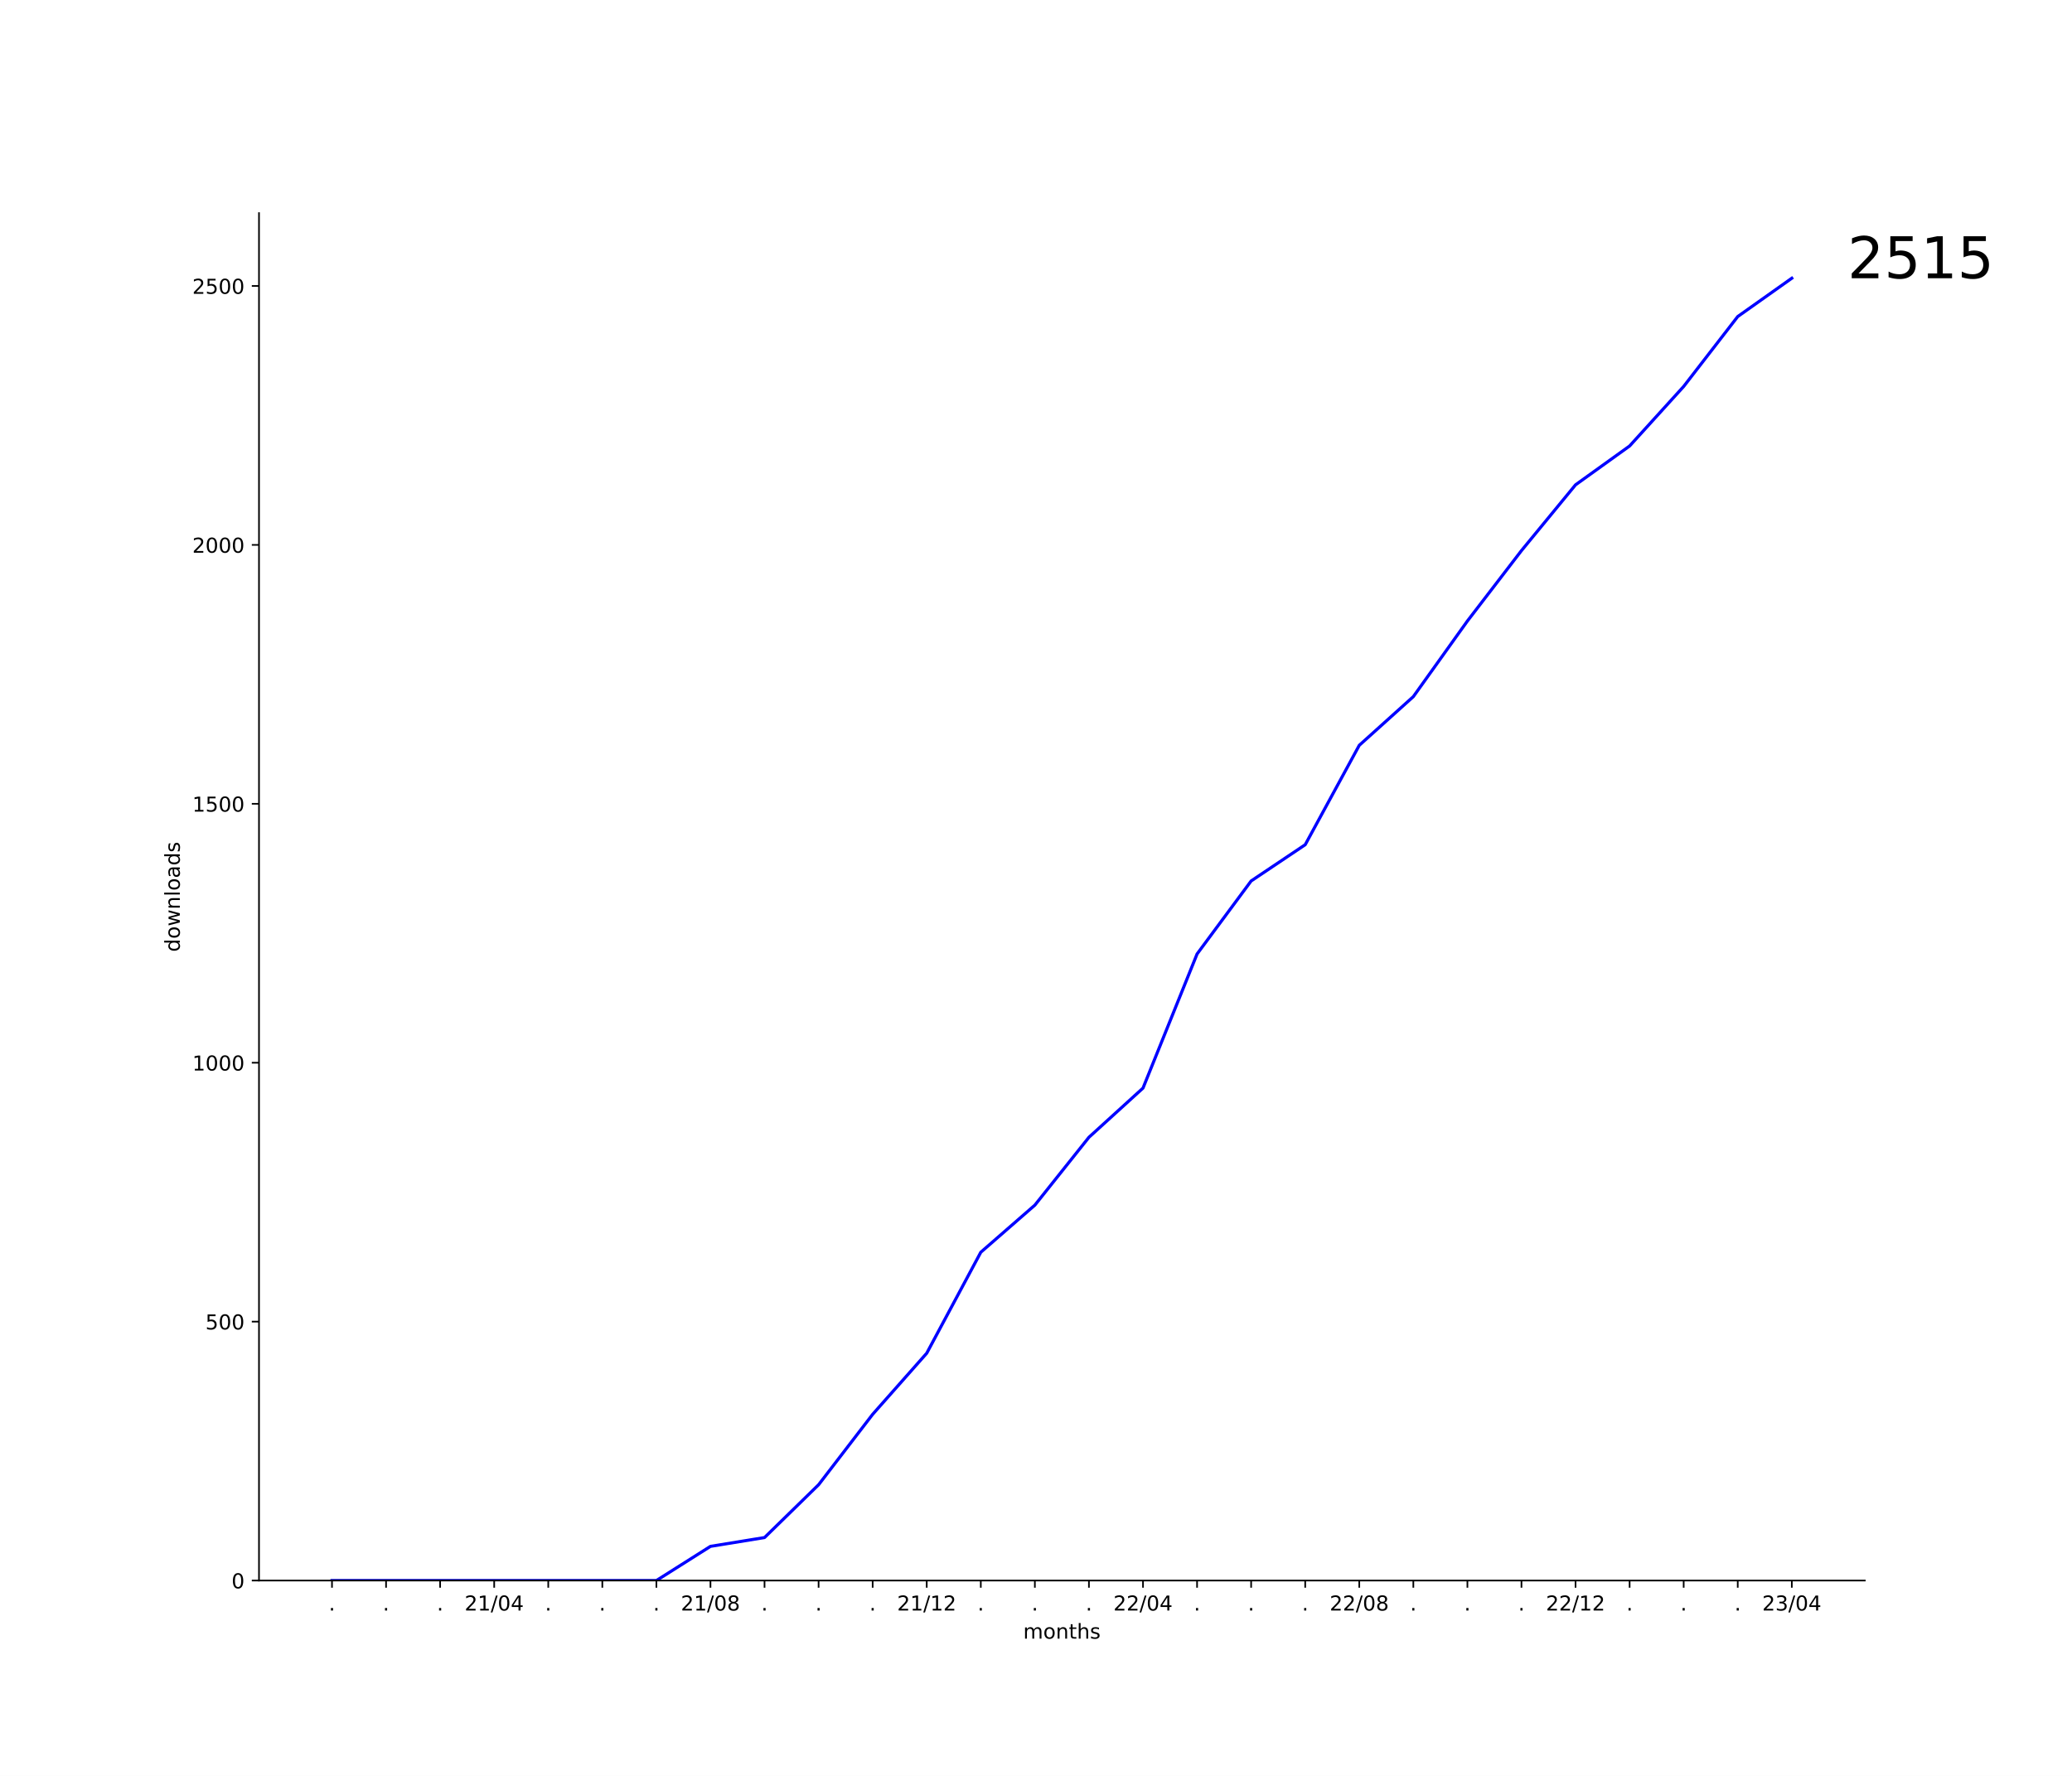
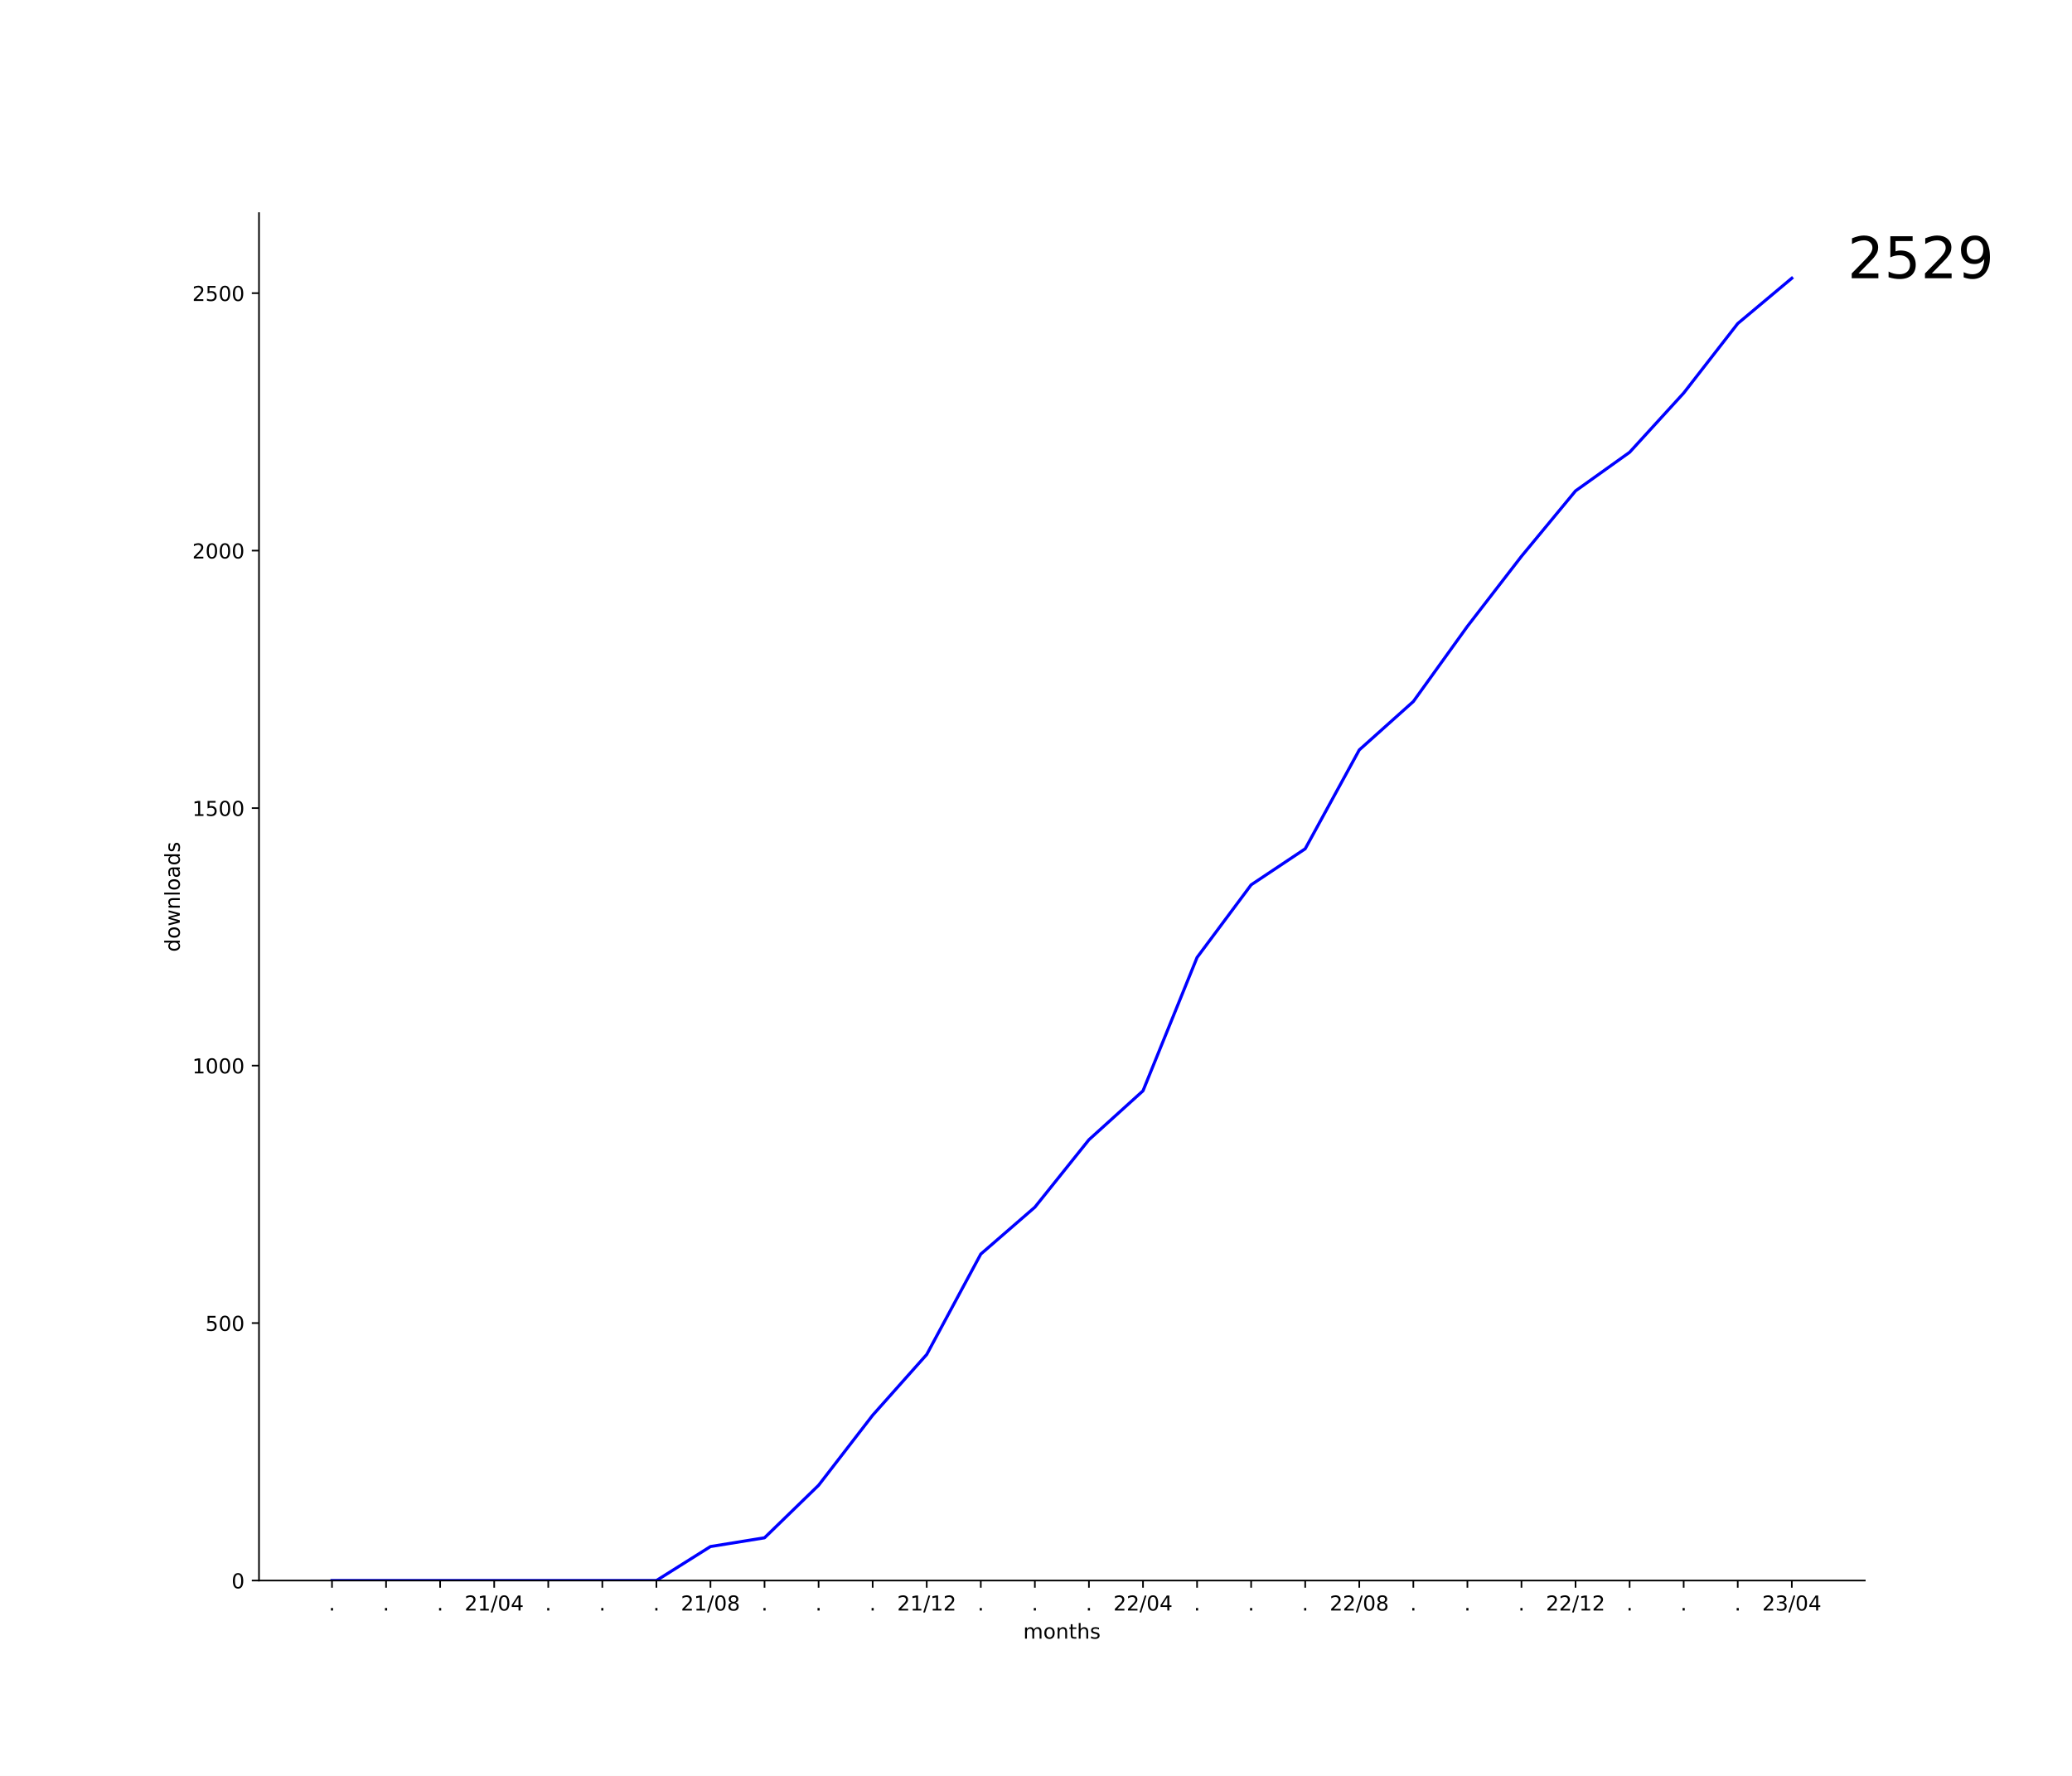
<svg xmlns="http://www.w3.org/2000/svg" xmlns:xlink="http://www.w3.org/1999/xlink" width="1008pt" height="864pt" viewBox="0 0 1008 864" version="1.1">
  <defs>
    <style type="text/css">*{stroke-linejoin: round; stroke-linecap: butt}</style>
  </defs>
  <g id="figure_1">
    <g id="patch_1">
      <path d="M 0 864  L 1008 864  L 1008 0  L 0 0  z " style="fill: #ffffff" />
    </g>
    <g id="axes_1">
      <g id="patch_2">
        <path d="M 126 768.96  L 907.2 768.96  L 907.2 103.68  L 126 103.68  z " style="fill: #ffffff" />
      </g>
      <g id="matplotlib.axis_1">
        <g id="xtick_1">
          <g id="line2d_1">
            <defs>
-               <path id="mcb12ae72d0" d="M 0 0  L 0 3.5  " style="stroke: #000000; stroke-width: 0.8" />
+               <path id="mdcba55ef84" d="M 0 0  L 0 3.5  " style="stroke: #000000; stroke-width: 0.8" />
            </defs>
            <g>
-               <use xlink:href="#mcb12ae72d0" x="161.509" y="768.96" style="stroke: #000000; stroke-width: 0.8" />
+               <use xlink:href="#mdcba55ef84" x="161.509" y="768.96" style="stroke: #000000; stroke-width: 0.8" />
            </g>
          </g>
          <g id="text_1">
            <g transform="translate(159.92 783.5584)scale(0.1 -0.1)">
              <defs>
                <path id="DejaVuSans-2e" d="M 684 794  L 1344 794  L 1344 0  L 684 0  L 684 794  z " transform="scale(0.015625)" />
              </defs>
              <use xlink:href="#DejaVuSans-2e" />
            </g>
          </g>
        </g>
        <g id="xtick_2">
          <g id="line2d_2">
            <g>
-               <use xlink:href="#mcb12ae72d0" x="187.812" y="768.96" style="stroke: #000000; stroke-width: 0.8" />
+               <use xlink:href="#mdcba55ef84" x="187.812" y="768.96" style="stroke: #000000; stroke-width: 0.8" />
            </g>
          </g>
          <g id="text_2">
            <g transform="translate(186.2231 783.5584)scale(0.1 -0.1)">
              <use xlink:href="#DejaVuSans-2e" />
            </g>
          </g>
        </g>
        <g id="xtick_3">
          <g id="line2d_3">
            <g>
-               <use xlink:href="#mcb12ae72d0" x="214.115" y="768.96" style="stroke: #000000; stroke-width: 0.8" />
+               <use xlink:href="#mdcba55ef84" x="214.115" y="768.96" style="stroke: #000000; stroke-width: 0.8" />
            </g>
          </g>
          <g id="text_3">
            <g transform="translate(212.5261 783.5584)scale(0.1 -0.1)">
              <use xlink:href="#DejaVuSans-2e" />
            </g>
          </g>
        </g>
        <g id="xtick_4">
          <g id="line2d_4">
            <g>
-               <use xlink:href="#mcb12ae72d0" x="240.418" y="768.96" style="stroke: #000000; stroke-width: 0.8" />
+               <use xlink:href="#mdcba55ef84" x="240.418" y="768.96" style="stroke: #000000; stroke-width: 0.8" />
            </g>
          </g>
          <g id="text_4">
            <g transform="translate(226.0088 783.5584)scale(0.1 -0.1)">
              <defs>
                <path id="DejaVuSans-32" d="M 1228 531  L 3431 531  L 3431 0  L 469 0  L 469 531  Q 828 903 1448 1529  Q 2069 2156 2228 2338  Q 2531 2678 2651 2914  Q 2772 3150 2772 3378  Q 2772 3750 2511 3984  Q 2250 4219 1831 4219  Q 1534 4219 1204 4116  Q 875 4013 500 3803  L 500 4441  Q 881 4594 1212 4672  Q 1544 4750 1819 4750  Q 2544 4750 2975 4387  Q 3406 4025 3406 3419  Q 3406 3131 3298 2873  Q 3191 2616 2906 2266  Q 2828 2175 2409 1742  Q 1991 1309 1228 531  z " transform="scale(0.015625)" />
                <path id="DejaVuSans-31" d="M 794 531  L 1825 531  L 1825 4091  L 703 3866  L 703 4441  L 1819 4666  L 2450 4666  L 2450 531  L 3481 531  L 3481 0  L 794 0  L 794 531  z " transform="scale(0.015625)" />
                <path id="DejaVuSans-2f" d="M 1625 4666  L 2156 4666  L 531 -594  L 0 -594  L 1625 4666  z " transform="scale(0.015625)" />
                <path id="DejaVuSans-30" d="M 2034 4250  Q 1547 4250 1301 3770  Q 1056 3291 1056 2328  Q 1056 1369 1301 889  Q 1547 409 2034 409  Q 2525 409 2770 889  Q 3016 1369 3016 2328  Q 3016 3291 2770 3770  Q 2525 4250 2034 4250  z M 2034 4750  Q 2819 4750 3233 4129  Q 3647 3509 3647 2328  Q 3647 1150 3233 529  Q 2819 -91 2034 -91  Q 1250 -91 836 529  Q 422 1150 422 2328  Q 422 3509 836 4129  Q 1250 4750 2034 4750  z " transform="scale(0.015625)" />
                <path id="DejaVuSans-34" d="M 2419 4116  L 825 1625  L 2419 1625  L 2419 4116  z M 2253 4666  L 3047 4666  L 3047 1625  L 3713 1625  L 3713 1100  L 3047 1100  L 3047 0  L 2419 0  L 2419 1100  L 313 1100  L 313 1709  L 2253 4666  z " transform="scale(0.015625)" />
              </defs>
              <use xlink:href="#DejaVuSans-32" />
              <use xlink:href="#DejaVuSans-31" x="63.623" />
              <use xlink:href="#DejaVuSans-2f" x="127.246" />
              <use xlink:href="#DejaVuSans-30" x="160.938" />
              <use xlink:href="#DejaVuSans-34" x="224.561" />
            </g>
          </g>
        </g>
        <g id="xtick_5">
          <g id="line2d_5">
            <g>
-               <use xlink:href="#mcb12ae72d0" x="266.721" y="768.96" style="stroke: #000000; stroke-width: 0.8" />
+               <use xlink:href="#mdcba55ef84" x="266.721" y="768.96" style="stroke: #000000; stroke-width: 0.8" />
            </g>
          </g>
          <g id="text_5">
            <g transform="translate(265.1322 783.5584)scale(0.1 -0.1)">
              <use xlink:href="#DejaVuSans-2e" />
            </g>
          </g>
        </g>
        <g id="xtick_6">
          <g id="line2d_6">
            <g>
-               <use xlink:href="#mcb12ae72d0" x="293.024" y="768.96" style="stroke: #000000; stroke-width: 0.8" />
+               <use xlink:href="#mdcba55ef84" x="293.024" y="768.96" style="stroke: #000000; stroke-width: 0.8" />
            </g>
          </g>
          <g id="text_6">
            <g transform="translate(291.4352 783.5584)scale(0.1 -0.1)">
              <use xlink:href="#DejaVuSans-2e" />
            </g>
          </g>
        </g>
        <g id="xtick_7">
          <g id="line2d_7">
            <g>
-               <use xlink:href="#mcb12ae72d0" x="319.327" y="768.96" style="stroke: #000000; stroke-width: 0.8" />
+               <use xlink:href="#mdcba55ef84" x="319.327" y="768.96" style="stroke: #000000; stroke-width: 0.8" />
            </g>
          </g>
          <g id="text_7">
            <g transform="translate(317.7382 783.5584)scale(0.1 -0.1)">
              <use xlink:href="#DejaVuSans-2e" />
            </g>
          </g>
        </g>
        <g id="xtick_8">
          <g id="line2d_8">
            <g>
-               <use xlink:href="#mcb12ae72d0" x="345.63" y="768.96" style="stroke: #000000; stroke-width: 0.8" />
+               <use xlink:href="#mdcba55ef84" x="345.63" y="768.96" style="stroke: #000000; stroke-width: 0.8" />
            </g>
          </g>
          <g id="text_8">
            <g transform="translate(331.2209 783.5584)scale(0.1 -0.1)">
              <defs>
                <path id="DejaVuSans-38" d="M 2034 2216  Q 1584 2216 1326 1975  Q 1069 1734 1069 1313  Q 1069 891 1326 650  Q 1584 409 2034 409  Q 2484 409 2743 651  Q 3003 894 3003 1313  Q 3003 1734 2745 1975  Q 2488 2216 2034 2216  z M 1403 2484  Q 997 2584 770 2862  Q 544 3141 544 3541  Q 544 4100 942 4425  Q 1341 4750 2034 4750  Q 2731 4750 3128 4425  Q 3525 4100 3525 3541  Q 3525 3141 3298 2862  Q 3072 2584 2669 2484  Q 3125 2378 3379 2068  Q 3634 1759 3634 1313  Q 3634 634 3220 271  Q 2806 -91 2034 -91  Q 1263 -91 848 271  Q 434 634 434 1313  Q 434 1759 690 2068  Q 947 2378 1403 2484  z M 1172 3481  Q 1172 3119 1398 2916  Q 1625 2713 2034 2713  Q 2441 2713 2670 2916  Q 2900 3119 2900 3481  Q 2900 3844 2670 4047  Q 2441 4250 2034 4250  Q 1625 4250 1398 4047  Q 1172 3844 1172 3481  z " transform="scale(0.015625)" />
              </defs>
              <use xlink:href="#DejaVuSans-32" />
              <use xlink:href="#DejaVuSans-31" x="63.623" />
              <use xlink:href="#DejaVuSans-2f" x="127.246" />
              <use xlink:href="#DejaVuSans-30" x="160.938" />
              <use xlink:href="#DejaVuSans-38" x="224.561" />
            </g>
          </g>
        </g>
        <g id="xtick_9">
          <g id="line2d_9">
            <g>
-               <use xlink:href="#mcb12ae72d0" x="371.933" y="768.96" style="stroke: #000000; stroke-width: 0.8" />
+               <use xlink:href="#mdcba55ef84" x="371.933" y="768.96" style="stroke: #000000; stroke-width: 0.8" />
            </g>
          </g>
          <g id="text_9">
            <g transform="translate(370.3443 783.5584)scale(0.1 -0.1)">
              <use xlink:href="#DejaVuSans-2e" />
            </g>
          </g>
        </g>
        <g id="xtick_10">
          <g id="line2d_10">
            <g>
-               <use xlink:href="#mcb12ae72d0" x="398.236" y="768.96" style="stroke: #000000; stroke-width: 0.8" />
+               <use xlink:href="#mdcba55ef84" x="398.236" y="768.96" style="stroke: #000000; stroke-width: 0.8" />
            </g>
          </g>
          <g id="text_10">
            <g transform="translate(396.6473 783.5584)scale(0.1 -0.1)">
              <use xlink:href="#DejaVuSans-2e" />
            </g>
          </g>
        </g>
        <g id="xtick_11">
          <g id="line2d_11">
            <g>
-               <use xlink:href="#mcb12ae72d0" x="424.539" y="768.96" style="stroke: #000000; stroke-width: 0.8" />
+               <use xlink:href="#mdcba55ef84" x="424.539" y="768.96" style="stroke: #000000; stroke-width: 0.8" />
            </g>
          </g>
          <g id="text_11">
            <g transform="translate(422.9503 783.5584)scale(0.1 -0.1)">
              <use xlink:href="#DejaVuSans-2e" />
            </g>
          </g>
        </g>
        <g id="xtick_12">
          <g id="line2d_12">
            <g>
-               <use xlink:href="#mcb12ae72d0" x="450.842" y="768.96" style="stroke: #000000; stroke-width: 0.8" />
+               <use xlink:href="#mdcba55ef84" x="450.842" y="768.96" style="stroke: #000000; stroke-width: 0.8" />
            </g>
          </g>
          <g id="text_12">
            <g transform="translate(436.433 783.5584)scale(0.1 -0.1)">
              <use xlink:href="#DejaVuSans-32" />
              <use xlink:href="#DejaVuSans-31" x="63.623" />
              <use xlink:href="#DejaVuSans-2f" x="127.246" />
              <use xlink:href="#DejaVuSans-31" x="160.938" />
              <use xlink:href="#DejaVuSans-32" x="224.561" />
            </g>
          </g>
        </g>
        <g id="xtick_13">
          <g id="line2d_13">
            <g>
-               <use xlink:href="#mcb12ae72d0" x="477.145" y="768.96" style="stroke: #000000; stroke-width: 0.8" />
+               <use xlink:href="#mdcba55ef84" x="477.145" y="768.96" style="stroke: #000000; stroke-width: 0.8" />
            </g>
          </g>
          <g id="text_13">
            <g transform="translate(475.5564 783.5584)scale(0.1 -0.1)">
              <use xlink:href="#DejaVuSans-2e" />
            </g>
          </g>
        </g>
        <g id="xtick_14">
          <g id="line2d_14">
            <g>
-               <use xlink:href="#mcb12ae72d0" x="503.448" y="768.96" style="stroke: #000000; stroke-width: 0.8" />
+               <use xlink:href="#mdcba55ef84" x="503.448" y="768.96" style="stroke: #000000; stroke-width: 0.8" />
            </g>
          </g>
          <g id="text_14">
            <g transform="translate(501.8594 783.5584)scale(0.1 -0.1)">
              <use xlink:href="#DejaVuSans-2e" />
            </g>
          </g>
        </g>
        <g id="xtick_15">
          <g id="line2d_15">
            <g>
-               <use xlink:href="#mcb12ae72d0" x="529.752" y="768.96" style="stroke: #000000; stroke-width: 0.8" />
+               <use xlink:href="#mdcba55ef84" x="529.752" y="768.96" style="stroke: #000000; stroke-width: 0.8" />
            </g>
          </g>
          <g id="text_15">
            <g transform="translate(528.1625 783.5584)scale(0.1 -0.1)">
              <use xlink:href="#DejaVuSans-2e" />
            </g>
          </g>
        </g>
        <g id="xtick_16">
          <g id="line2d_16">
            <g>
-               <use xlink:href="#mcb12ae72d0" x="556.055" y="768.96" style="stroke: #000000; stroke-width: 0.8" />
+               <use xlink:href="#mdcba55ef84" x="556.055" y="768.96" style="stroke: #000000; stroke-width: 0.8" />
            </g>
          </g>
          <g id="text_16">
            <g transform="translate(541.6452 783.5584)scale(0.1 -0.1)">
              <use xlink:href="#DejaVuSans-32" />
              <use xlink:href="#DejaVuSans-32" x="63.623" />
              <use xlink:href="#DejaVuSans-2f" x="127.246" />
              <use xlink:href="#DejaVuSans-30" x="160.938" />
              <use xlink:href="#DejaVuSans-34" x="224.561" />
            </g>
          </g>
        </g>
        <g id="xtick_17">
          <g id="line2d_17">
            <g>
-               <use xlink:href="#mcb12ae72d0" x="582.358" y="768.96" style="stroke: #000000; stroke-width: 0.8" />
+               <use xlink:href="#mdcba55ef84" x="582.358" y="768.96" style="stroke: #000000; stroke-width: 0.8" />
            </g>
          </g>
          <g id="text_17">
            <g transform="translate(580.7685 783.5584)scale(0.1 -0.1)">
              <use xlink:href="#DejaVuSans-2e" />
            </g>
          </g>
        </g>
        <g id="xtick_18">
          <g id="line2d_18">
            <g>
-               <use xlink:href="#mcb12ae72d0" x="608.661" y="768.96" style="stroke: #000000; stroke-width: 0.8" />
+               <use xlink:href="#mdcba55ef84" x="608.661" y="768.96" style="stroke: #000000; stroke-width: 0.8" />
            </g>
          </g>
          <g id="text_18">
            <g transform="translate(607.0715 783.5584)scale(0.1 -0.1)">
              <use xlink:href="#DejaVuSans-2e" />
            </g>
          </g>
        </g>
        <g id="xtick_19">
          <g id="line2d_19">
            <g>
-               <use xlink:href="#mcb12ae72d0" x="634.964" y="768.96" style="stroke: #000000; stroke-width: 0.8" />
+               <use xlink:href="#mdcba55ef84" x="634.964" y="768.96" style="stroke: #000000; stroke-width: 0.8" />
            </g>
          </g>
          <g id="text_19">
            <g transform="translate(633.3746 783.5584)scale(0.1 -0.1)">
              <use xlink:href="#DejaVuSans-2e" />
            </g>
          </g>
        </g>
        <g id="xtick_20">
          <g id="line2d_20">
            <g>
-               <use xlink:href="#mcb12ae72d0" x="661.267" y="768.96" style="stroke: #000000; stroke-width: 0.8" />
+               <use xlink:href="#mdcba55ef84" x="661.267" y="768.96" style="stroke: #000000; stroke-width: 0.8" />
            </g>
          </g>
          <g id="text_20">
            <g transform="translate(646.8573 783.5584)scale(0.1 -0.1)">
              <use xlink:href="#DejaVuSans-32" />
              <use xlink:href="#DejaVuSans-32" x="63.623" />
              <use xlink:href="#DejaVuSans-2f" x="127.246" />
              <use xlink:href="#DejaVuSans-30" x="160.938" />
              <use xlink:href="#DejaVuSans-38" x="224.561" />
            </g>
          </g>
        </g>
        <g id="xtick_21">
          <g id="line2d_21">
            <g>
-               <use xlink:href="#mcb12ae72d0" x="687.57" y="768.96" style="stroke: #000000; stroke-width: 0.8" />
+               <use xlink:href="#mdcba55ef84" x="687.57" y="768.96" style="stroke: #000000; stroke-width: 0.8" />
            </g>
          </g>
          <g id="text_21">
            <g transform="translate(685.9806 783.5584)scale(0.1 -0.1)">
              <use xlink:href="#DejaVuSans-2e" />
            </g>
          </g>
        </g>
        <g id="xtick_22">
          <g id="line2d_22">
            <g>
-               <use xlink:href="#mcb12ae72d0" x="713.873" y="768.96" style="stroke: #000000; stroke-width: 0.8" />
+               <use xlink:href="#mdcba55ef84" x="713.873" y="768.96" style="stroke: #000000; stroke-width: 0.8" />
            </g>
          </g>
          <g id="text_22">
            <g transform="translate(712.2837 783.5584)scale(0.1 -0.1)">
              <use xlink:href="#DejaVuSans-2e" />
            </g>
          </g>
        </g>
        <g id="xtick_23">
          <g id="line2d_23">
            <g>
-               <use xlink:href="#mcb12ae72d0" x="740.176" y="768.96" style="stroke: #000000; stroke-width: 0.8" />
+               <use xlink:href="#mdcba55ef84" x="740.176" y="768.96" style="stroke: #000000; stroke-width: 0.8" />
            </g>
          </g>
          <g id="text_23">
            <g transform="translate(738.5867 783.5584)scale(0.1 -0.1)">
              <use xlink:href="#DejaVuSans-2e" />
            </g>
          </g>
        </g>
        <g id="xtick_24">
          <g id="line2d_24">
            <g>
-               <use xlink:href="#mcb12ae72d0" x="766.479" y="768.96" style="stroke: #000000; stroke-width: 0.8" />
+               <use xlink:href="#mdcba55ef84" x="766.479" y="768.96" style="stroke: #000000; stroke-width: 0.8" />
            </g>
          </g>
          <g id="text_24">
            <g transform="translate(752.0694 783.5584)scale(0.1 -0.1)">
              <use xlink:href="#DejaVuSans-32" />
              <use xlink:href="#DejaVuSans-32" x="63.623" />
              <use xlink:href="#DejaVuSans-2f" x="127.246" />
              <use xlink:href="#DejaVuSans-31" x="160.938" />
              <use xlink:href="#DejaVuSans-32" x="224.561" />
            </g>
          </g>
        </g>
        <g id="xtick_25">
          <g id="line2d_25">
            <g>
-               <use xlink:href="#mcb12ae72d0" x="792.782" y="768.96" style="stroke: #000000; stroke-width: 0.8" />
+               <use xlink:href="#mdcba55ef84" x="792.782" y="768.96" style="stroke: #000000; stroke-width: 0.8" />
            </g>
          </g>
          <g id="text_25">
            <g transform="translate(791.1928 783.5584)scale(0.1 -0.1)">
              <use xlink:href="#DejaVuSans-2e" />
            </g>
          </g>
        </g>
        <g id="xtick_26">
          <g id="line2d_26">
            <g>
-               <use xlink:href="#mcb12ae72d0" x="819.085" y="768.96" style="stroke: #000000; stroke-width: 0.8" />
+               <use xlink:href="#mdcba55ef84" x="819.085" y="768.96" style="stroke: #000000; stroke-width: 0.8" />
            </g>
          </g>
          <g id="text_26">
            <g transform="translate(817.4958 783.5584)scale(0.1 -0.1)">
              <use xlink:href="#DejaVuSans-2e" />
            </g>
          </g>
        </g>
        <g id="xtick_27">
          <g id="line2d_27">
            <g>
-               <use xlink:href="#mcb12ae72d0" x="845.388" y="768.96" style="stroke: #000000; stroke-width: 0.8" />
+               <use xlink:href="#mdcba55ef84" x="845.388" y="768.96" style="stroke: #000000; stroke-width: 0.8" />
            </g>
          </g>
          <g id="text_27">
            <g transform="translate(843.7988 783.5584)scale(0.1 -0.1)">
              <use xlink:href="#DejaVuSans-2e" />
            </g>
          </g>
        </g>
        <g id="xtick_28">
          <g id="line2d_28">
            <g>
-               <use xlink:href="#mcb12ae72d0" x="871.691" y="768.96" style="stroke: #000000; stroke-width: 0.8" />
+               <use xlink:href="#mdcba55ef84" x="871.691" y="768.96" style="stroke: #000000; stroke-width: 0.8" />
            </g>
          </g>
          <g id="text_28">
            <g transform="translate(857.2815 783.5584)scale(0.1 -0.1)">
              <defs>
                <path id="DejaVuSans-33" d="M 2597 2516  Q 3050 2419 3304 2112  Q 3559 1806 3559 1356  Q 3559 666 3084 287  Q 2609 -91 1734 -91  Q 1441 -91 1130 -33  Q 819 25 488 141  L 488 750  Q 750 597 1062 519  Q 1375 441 1716 441  Q 2309 441 2620 675  Q 2931 909 2931 1356  Q 2931 1769 2642 2001  Q 2353 2234 1838 2234  L 1294 2234  L 1294 2753  L 1863 2753  Q 2328 2753 2575 2939  Q 2822 3125 2822 3475  Q 2822 3834 2567 4026  Q 2313 4219 1838 4219  Q 1578 4219 1281 4162  Q 984 4106 628 3988  L 628 4550  Q 988 4650 1302 4700  Q 1616 4750 1894 4750  Q 2613 4750 3031 4423  Q 3450 4097 3450 3541  Q 3450 3153 3228 2886  Q 3006 2619 2597 2516  z " transform="scale(0.015625)" />
              </defs>
              <use xlink:href="#DejaVuSans-32" />
              <use xlink:href="#DejaVuSans-33" x="63.623" />
              <use xlink:href="#DejaVuSans-2f" x="127.246" />
              <use xlink:href="#DejaVuSans-30" x="160.938" />
              <use xlink:href="#DejaVuSans-34" x="224.561" />
            </g>
          </g>
        </g>
        <g id="text_29">
          <g transform="translate(497.768 797.2366)scale(0.1 -0.1)">
            <defs>
              <path id="DejaVuSans-6d" d="M 3328 2828  Q 3544 3216 3844 3400  Q 4144 3584 4550 3584  Q 5097 3584 5394 3201  Q 5691 2819 5691 2113  L 5691 0  L 5113 0  L 5113 2094  Q 5113 2597 4934 2840  Q 4756 3084 4391 3084  Q 3944 3084 3684 2787  Q 3425 2491 3425 1978  L 3425 0  L 2847 0  L 2847 2094  Q 2847 2600 2669 2842  Q 2491 3084 2119 3084  Q 1678 3084 1418 2786  Q 1159 2488 1159 1978  L 1159 0  L 581 0  L 581 3500  L 1159 3500  L 1159 2956  Q 1356 3278 1631 3431  Q 1906 3584 2284 3584  Q 2666 3584 2933 3390  Q 3200 3197 3328 2828  z " transform="scale(0.015625)" />
              <path id="DejaVuSans-6f" d="M 1959 3097  Q 1497 3097 1228 2736  Q 959 2375 959 1747  Q 959 1119 1226 758  Q 1494 397 1959 397  Q 2419 397 2687 759  Q 2956 1122 2956 1747  Q 2956 2369 2687 2733  Q 2419 3097 1959 3097  z M 1959 3584  Q 2709 3584 3137 3096  Q 3566 2609 3566 1747  Q 3566 888 3137 398  Q 2709 -91 1959 -91  Q 1206 -91 779 398  Q 353 888 353 1747  Q 353 2609 779 3096  Q 1206 3584 1959 3584  z " transform="scale(0.015625)" />
              <path id="DejaVuSans-6e" d="M 3513 2113  L 3513 0  L 2938 0  L 2938 2094  Q 2938 2591 2744 2837  Q 2550 3084 2163 3084  Q 1697 3084 1428 2787  Q 1159 2491 1159 1978  L 1159 0  L 581 0  L 581 3500  L 1159 3500  L 1159 2956  Q 1366 3272 1645 3428  Q 1925 3584 2291 3584  Q 2894 3584 3203 3211  Q 3513 2838 3513 2113  z " transform="scale(0.015625)" />
              <path id="DejaVuSans-74" d="M 1172 4494  L 1172 3500  L 2356 3500  L 2356 3053  L 1172 3053  L 1172 1153  Q 1172 725 1289 603  Q 1406 481 1766 481  L 2356 481  L 2356 0  L 1766 0  Q 1100 0 847 248  Q 594 497 594 1153  L 594 3053  L 172 3053  L 172 3500  L 594 3500  L 594 4494  L 1172 4494  z " transform="scale(0.015625)" />
              <path id="DejaVuSans-68" d="M 3513 2113  L 3513 0  L 2938 0  L 2938 2094  Q 2938 2591 2744 2837  Q 2550 3084 2163 3084  Q 1697 3084 1428 2787  Q 1159 2491 1159 1978  L 1159 0  L 581 0  L 581 4863  L 1159 4863  L 1159 2956  Q 1366 3272 1645 3428  Q 1925 3584 2291 3584  Q 2894 3584 3203 3211  Q 3513 2838 3513 2113  z " transform="scale(0.015625)" />
              <path id="DejaVuSans-73" d="M 2834 3397  L 2834 2853  Q 2591 2978 2328 3040  Q 2066 3103 1784 3103  Q 1356 3103 1142 2972  Q 928 2841 928 2578  Q 928 2378 1081 2264  Q 1234 2150 1697 2047  L 1894 2003  Q 2506 1872 2764 1633  Q 3022 1394 3022 966  Q 3022 478 2636 193  Q 2250 -91 1575 -91  Q 1294 -91 989 -36  Q 684 19 347 128  L 347 722  Q 666 556 975 473  Q 1284 391 1588 391  Q 1994 391 2212 530  Q 2431 669 2431 922  Q 2431 1156 2273 1281  Q 2116 1406 1581 1522  L 1381 1569  Q 847 1681 609 1914  Q 372 2147 372 2553  Q 372 3047 722 3315  Q 1072 3584 1716 3584  Q 2034 3584 2315 3537  Q 2597 3491 2834 3397  z " transform="scale(0.015625)" />
            </defs>
            <use xlink:href="#DejaVuSans-6d" />
            <use xlink:href="#DejaVuSans-6f" x="97.412" />
            <use xlink:href="#DejaVuSans-6e" x="158.594" />
            <use xlink:href="#DejaVuSans-74" x="221.973" />
            <use xlink:href="#DejaVuSans-68" x="261.182" />
            <use xlink:href="#DejaVuSans-73" x="324.561" />
          </g>
        </g>
      </g>
      <g id="matplotlib.axis_2">
        <g id="ytick_1">
          <g id="line2d_29">
            <defs>
-               <path id="md292956b4b" d="M 0 0  L -3.5 0  " style="stroke: #000000; stroke-width: 0.8" />
+               <path id="m9e89d549c2" d="M 0 0  L -3.5 0  " style="stroke: #000000; stroke-width: 0.8" />
            </defs>
            <g>
-               <use xlink:href="#md292956b4b" x="126" y="768.96" style="stroke: #000000; stroke-width: 0.8" />
+               <use xlink:href="#m9e89d549c2" x="126" y="768.96" style="stroke: #000000; stroke-width: 0.8" />
            </g>
          </g>
          <g id="text_30">
            <g transform="translate(112.6375 772.7592)scale(0.1 -0.1)">
              <use xlink:href="#DejaVuSans-30" />
            </g>
          </g>
        </g>
        <g id="ytick_2">
          <g id="line2d_30">
            <g>
-               <use xlink:href="#md292956b4b" x="126" y="642.996" style="stroke: #000000; stroke-width: 0.8" />
+               <use xlink:href="#m9e89d549c2" x="126" y="643.693" style="stroke: #000000; stroke-width: 0.8" />
            </g>
          </g>
          <g id="text_31">
-             <g transform="translate(99.9125 646.795)scale(0.1 -0.1)">
+             <g transform="translate(99.9125 647.4923)scale(0.1 -0.1)">
              <defs>
                <path id="DejaVuSans-35" d="M 691 4666  L 3169 4666  L 3169 4134  L 1269 4134  L 1269 2991  Q 1406 3038 1543 3061  Q 1681 3084 1819 3084  Q 2600 3084 3056 2656  Q 3513 2228 3513 1497  Q 3513 744 3044 326  Q 2575 -91 1722 -91  Q 1428 -91 1123 -41  Q 819 9 494 109  L 494 744  Q 775 591 1075 516  Q 1375 441 1709 441  Q 2250 441 2565 725  Q 2881 1009 2881 1497  Q 2881 1984 2565 2268  Q 2250 2553 1709 2553  Q 1456 2553 1204 2497  Q 953 2441 691 2322  L 691 4666  z " transform="scale(0.015625)" />
              </defs>
              <use xlink:href="#DejaVuSans-35" />
              <use xlink:href="#DejaVuSans-30" x="63.623" />
              <use xlink:href="#DejaVuSans-30" x="127.246" />
            </g>
          </g>
        </g>
        <g id="ytick_3">
          <g id="line2d_31">
            <g>
-               <use xlink:href="#md292956b4b" x="126" y="517.032" style="stroke: #000000; stroke-width: 0.8" />
+               <use xlink:href="#m9e89d549c2" x="126" y="518.426" style="stroke: #000000; stroke-width: 0.8" />
            </g>
          </g>
          <g id="text_32">
-             <g transform="translate(93.55 520.8308)scale(0.1 -0.1)">
+             <g transform="translate(93.55 522.2254)scale(0.1 -0.1)">
              <use xlink:href="#DejaVuSans-31" />
              <use xlink:href="#DejaVuSans-30" x="63.623" />
              <use xlink:href="#DejaVuSans-30" x="127.246" />
              <use xlink:href="#DejaVuSans-30" x="190.869" />
            </g>
          </g>
        </g>
        <g id="ytick_4">
          <g id="line2d_32">
            <g>
-               <use xlink:href="#md292956b4b" x="126" y="391.067" style="stroke: #000000; stroke-width: 0.8" />
+               <use xlink:href="#m9e89d549c2" x="126" y="393.159" style="stroke: #000000; stroke-width: 0.8" />
            </g>
          </g>
          <g id="text_33">
-             <g transform="translate(93.55 394.8666)scale(0.1 -0.1)">
+             <g transform="translate(93.55 396.9585)scale(0.1 -0.1)">
              <use xlink:href="#DejaVuSans-31" />
              <use xlink:href="#DejaVuSans-35" x="63.623" />
              <use xlink:href="#DejaVuSans-30" x="127.246" />
              <use xlink:href="#DejaVuSans-30" x="190.869" />
            </g>
          </g>
        </g>
        <g id="ytick_5">
          <g id="line2d_33">
            <g>
-               <use xlink:href="#md292956b4b" x="126" y="265.103" style="stroke: #000000; stroke-width: 0.8" />
+               <use xlink:href="#m9e89d549c2" x="126" y="267.892" style="stroke: #000000; stroke-width: 0.8" />
            </g>
          </g>
          <g id="text_34">
-             <g transform="translate(93.55 268.9024)scale(0.1 -0.1)">
+             <g transform="translate(93.55 271.6916)scale(0.1 -0.1)">
              <use xlink:href="#DejaVuSans-32" />
              <use xlink:href="#DejaVuSans-30" x="63.623" />
              <use xlink:href="#DejaVuSans-30" x="127.246" />
              <use xlink:href="#DejaVuSans-30" x="190.869" />
            </g>
          </g>
        </g>
        <g id="ytick_6">
          <g id="line2d_34">
            <g>
-               <use xlink:href="#md292956b4b" x="126" y="139.139" style="stroke: #000000; stroke-width: 0.8" />
+               <use xlink:href="#m9e89d549c2" x="126" y="142.625" style="stroke: #000000; stroke-width: 0.8" />
            </g>
          </g>
          <g id="text_35">
-             <g transform="translate(93.55 142.9381)scale(0.1 -0.1)">
+             <g transform="translate(93.55 146.4247)scale(0.1 -0.1)">
              <use xlink:href="#DejaVuSans-32" />
              <use xlink:href="#DejaVuSans-35" x="63.623" />
              <use xlink:href="#DejaVuSans-30" x="127.246" />
              <use xlink:href="#DejaVuSans-30" x="190.869" />
            </g>
          </g>
        </g>
        <g id="text_36">
          <g transform="translate(87.47031 463.1028)rotate(-90)scale(0.1 -0.1)">
            <defs>
              <path id="DejaVuSans-64" d="M 2906 2969  L 2906 4863  L 3481 4863  L 3481 0  L 2906 0  L 2906 525  Q 2725 213 2448 61  Q 2172 -91 1784 -91  Q 1150 -91 751 415  Q 353 922 353 1747  Q 353 2572 751 3078  Q 1150 3584 1784 3584  Q 2172 3584 2448 3432  Q 2725 3281 2906 2969  z M 947 1747  Q 947 1113 1208 752  Q 1469 391 1925 391  Q 2381 391 2643 752  Q 2906 1113 2906 1747  Q 2906 2381 2643 2742  Q 2381 3103 1925 3103  Q 1469 3103 1208 2742  Q 947 2381 947 1747  z " transform="scale(0.015625)" />
              <path id="DejaVuSans-77" d="M 269 3500  L 844 3500  L 1563 769  L 2278 3500  L 2956 3500  L 3675 769  L 4391 3500  L 4966 3500  L 4050 0  L 3372 0  L 2619 2869  L 1863 0  L 1184 0  L 269 3500  z " transform="scale(0.015625)" />
              <path id="DejaVuSans-6c" d="M 603 4863  L 1178 4863  L 1178 0  L 603 0  L 603 4863  z " transform="scale(0.015625)" />
              <path id="DejaVuSans-61" d="M 2194 1759  Q 1497 1759 1228 1600  Q 959 1441 959 1056  Q 959 750 1161 570  Q 1363 391 1709 391  Q 2188 391 2477 730  Q 2766 1069 2766 1631  L 2766 1759  L 2194 1759  z M 3341 1997  L 3341 0  L 2766 0  L 2766 531  Q 2569 213 2275 61  Q 1981 -91 1556 -91  Q 1019 -91 701 211  Q 384 513 384 1019  Q 384 1609 779 1909  Q 1175 2209 1959 2209  L 2766 2209  L 2766 2266  Q 2766 2663 2505 2880  Q 2244 3097 1772 3097  Q 1472 3097 1187 3025  Q 903 2953 641 2809  L 641 3341  Q 956 3463 1253 3523  Q 1550 3584 1831 3584  Q 2591 3584 2966 3190  Q 3341 2797 3341 1997  z " transform="scale(0.015625)" />
            </defs>
            <use xlink:href="#DejaVuSans-64" />
            <use xlink:href="#DejaVuSans-6f" x="63.477" />
            <use xlink:href="#DejaVuSans-77" x="124.658" />
            <use xlink:href="#DejaVuSans-6e" x="206.445" />
            <use xlink:href="#DejaVuSans-6c" x="269.824" />
            <use xlink:href="#DejaVuSans-6f" x="297.607" />
            <use xlink:href="#DejaVuSans-61" x="358.789" />
            <use xlink:href="#DejaVuSans-64" x="420.068" />
            <use xlink:href="#DejaVuSans-73" x="483.545" />
          </g>
        </g>
      </g>
      <g id="line2d_35">
-         <path d="M 161.509 768.96  L 187.812 768.96  L 214.115 768.96  L 240.418 768.96  L 266.721 768.96  L 293.024 768.96  L 319.327 768.96  L 345.63 752.333  L 371.933 748.05  L 398.236 722.353  L 424.539 688.091  L 450.842 658.363  L 477.145 609.237  L 503.448 586.312  L 529.752 553.309  L 556.055 529.376  L 582.358 464.127  L 608.661 428.605  L 634.964 410.97  L 661.267 362.599  L 687.57 338.918  L 713.873 302.137  L 740.176 267.874  L 766.479 235.879  L 792.782 216.985  L 819.085 188.013  L 845.388 154.003  L 871.691 135.36  " clip-path="url(#pdd49a65f86)" style="fill: none; stroke: #0000ff; stroke-width: 1.5; stroke-linecap: square" />
+         <path d="M 161.509 768.96  L 187.812 768.96  L 214.115 768.96  L 240.418 768.96  L 266.721 768.96  L 293.024 768.96  L 319.327 768.96  L 345.63 752.425  L 371.933 748.166  L 398.236 722.611  L 424.539 688.539  L 450.842 658.976  L 477.145 610.122  L 503.448 587.323  L 529.752 554.503  L 556.055 530.702  L 582.358 465.814  L 608.661 430.489  L 634.964 412.951  L 661.267 364.849  L 687.57 341.299  L 713.873 304.721  L 740.176 270.648  L 766.479 238.83  L 792.782 220.04  L 819.085 191.229  L 845.388 157.407  L 871.691 135.36  " clip-path="url(#p34309d30c1)" style="fill: none; stroke: #0000ff; stroke-width: 1.5; stroke-linecap: square" />
      </g>
      <g id="patch_3">
        <path d="M 126 768.96  L 126 103.68  " style="fill: none; stroke: #000000; stroke-width: 0.8; stroke-linejoin: miter; stroke-linecap: square" />
      </g>
      <g id="patch_4">
        <path d="M 126 768.96  L 907.2 768.96  " style="fill: none; stroke: #000000; stroke-width: 0.8; stroke-linejoin: miter; stroke-linecap: square" />
      </g>
      <g id="text_37">
        <g transform="translate(845.3879 135.36)scale(0.28 -0.28)">
          <defs>
            <path id="DejaVuSans-20" transform="scale(0.015625)" />
+             <path id="DejaVuSans-39" d="M 703 97  L 703 672  Q 941 559 1184 500  Q 1428 441 1663 441  Q 2288 441 2617 861  Q 2947 1281 2994 2138  Q 2813 1869 2534 1725  Q 2256 1581 1919 1581  Q 1219 1581 811 2004  Q 403 2428 403 3163  Q 403 3881 828 4315  Q 1253 4750 1959 4750  Q 2769 4750 3195 4129  Q 3622 3509 3622 2328  Q 3622 1225 3098 567  Q 2575 -91 1691 -91  Q 1453 -91 1209 -44  Q 966 3 703 97  z M 1959 2075  Q 2384 2075 2632 2365  Q 2881 2656 2881 3163  Q 2881 3666 2632 3958  Q 2384 4250 1959 4250  Q 1534 4250 1286 3958  Q 1038 3666 1038 3163  Q 1038 2656 1286 2365  Q 1534 2075 1959 2075  z " transform="scale(0.015625)" />
          </defs>
          <use xlink:href="#DejaVuSans-20" />
          <use xlink:href="#DejaVuSans-20" x="31.787" />
          <use xlink:href="#DejaVuSans-20" x="63.574" />
          <use xlink:href="#DejaVuSans-20" x="95.361" />
          <use xlink:href="#DejaVuSans-20" x="127.148" />
          <use xlink:href="#DejaVuSans-20" x="158.936" />
          <use xlink:href="#DejaVuSans-32" x="190.723" />
          <use xlink:href="#DejaVuSans-35" x="254.346" />
-           <use xlink:href="#DejaVuSans-31" x="317.969" />
-           <use xlink:href="#DejaVuSans-35" x="381.592" />
+           <use xlink:href="#DejaVuSans-32" x="317.969" />
+           <use xlink:href="#DejaVuSans-39" x="381.592" />
        </g>
      </g>
    </g>
  </g>
  <defs>
-     <clipPath id="pdd49a65f86">
+     <clipPath id="p34309d30c1">
      <rect x="126" y="103.68" width="781.2" height="665.28" />
    </clipPath>
  </defs>
</svg>
